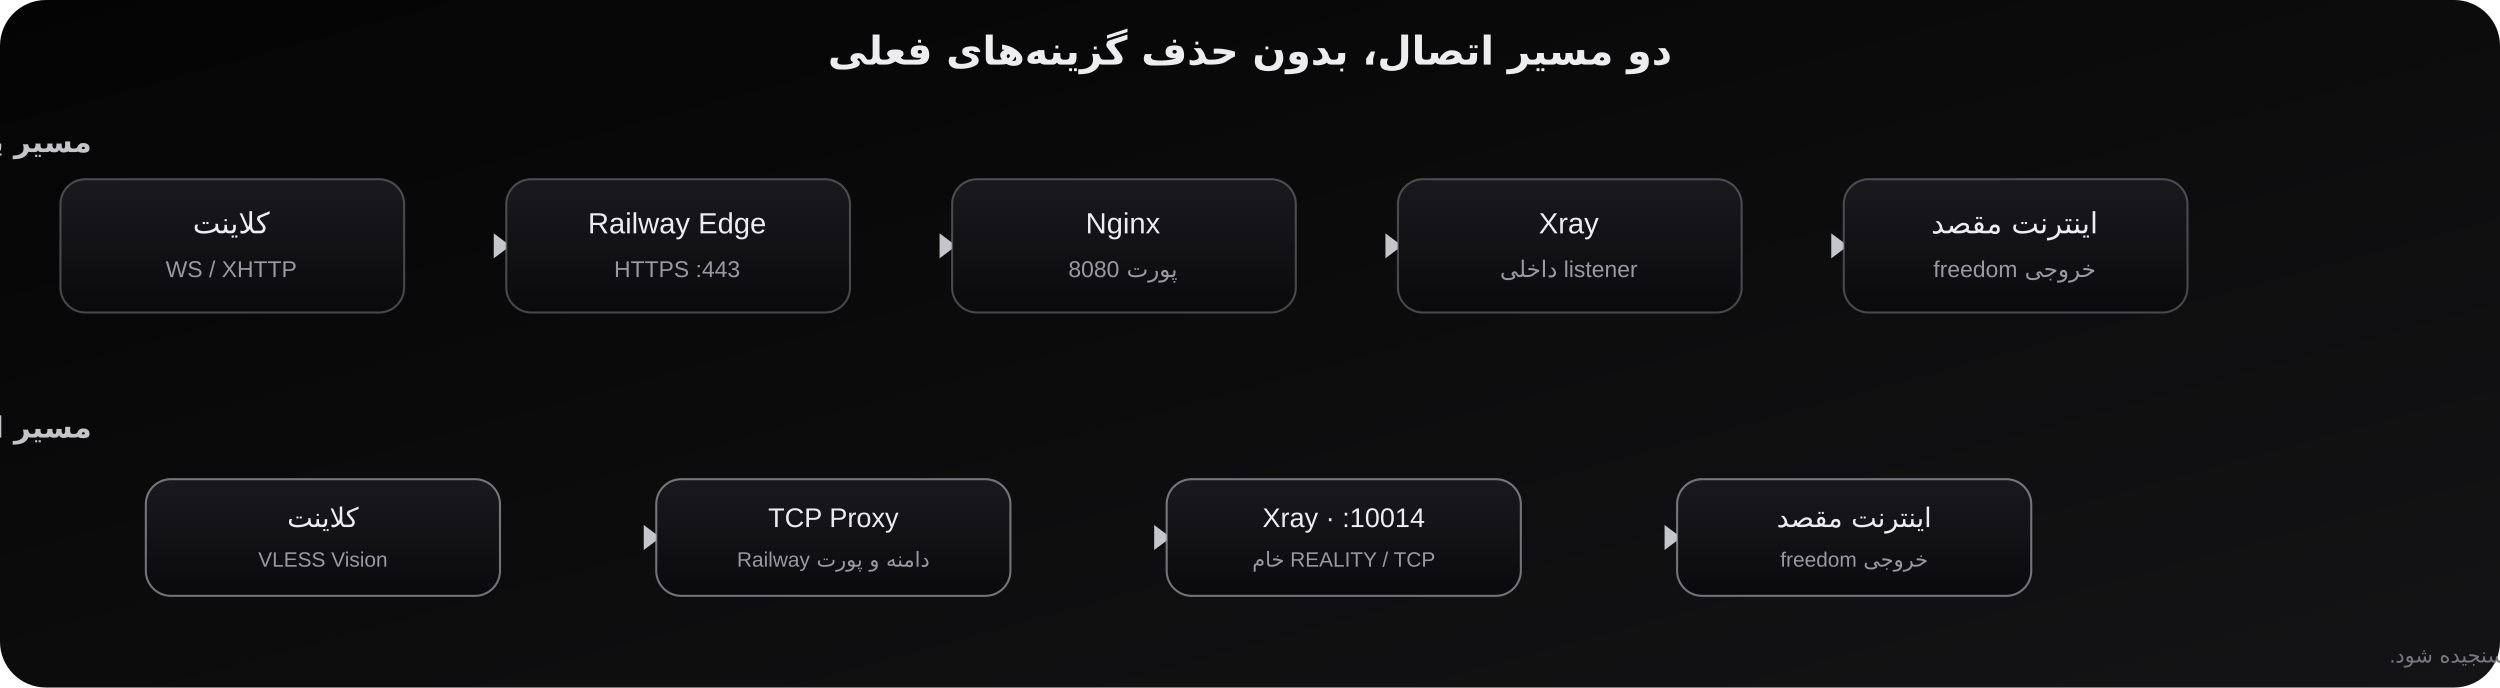
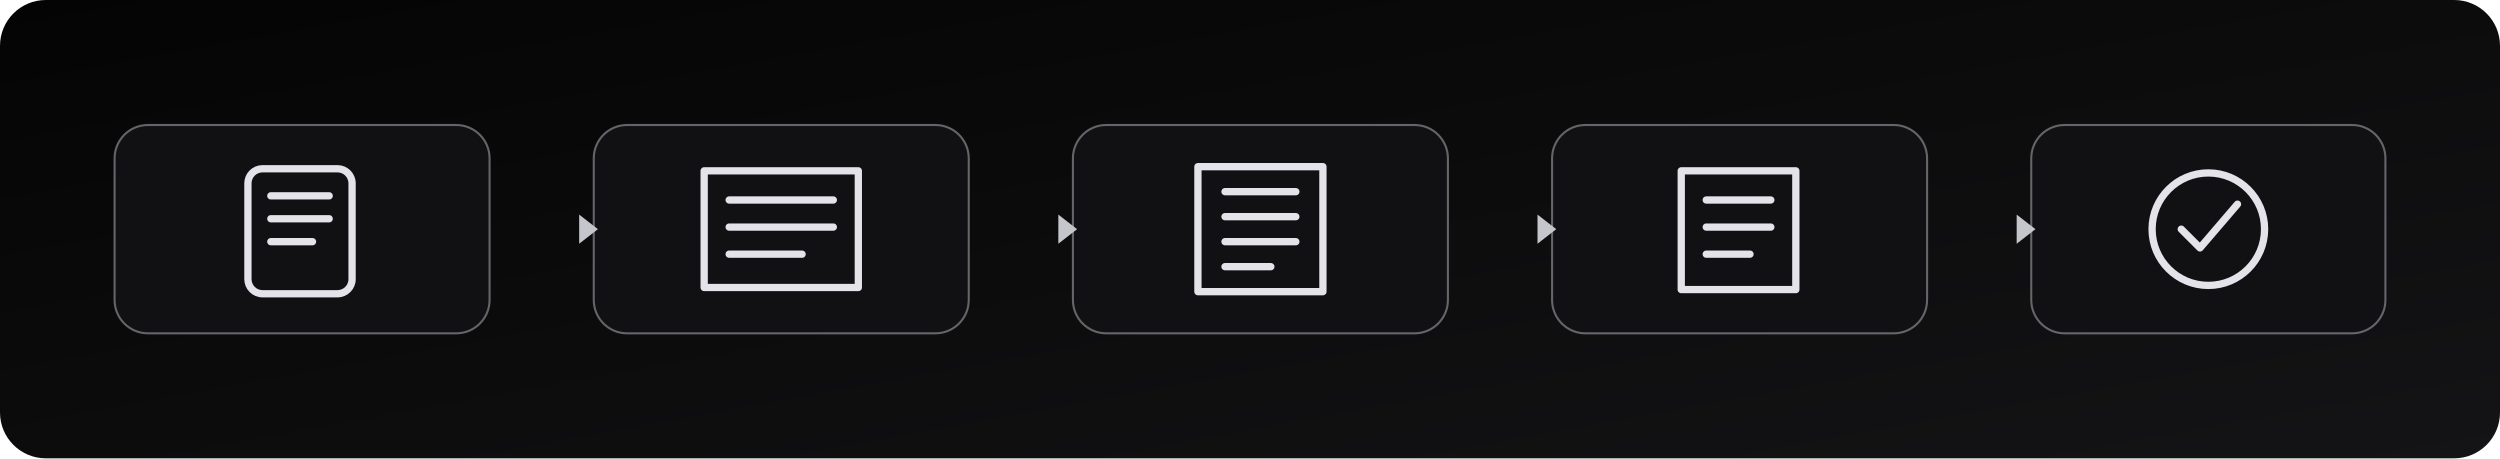
- <svg xmlns="http://www.w3.org/2000/svg" width="1200" height="330" viewBox="0 0 1200 330" role="img" aria-labelledby="title desc">
+ <svg xmlns="http://www.w3.org/2000/svg" width="1200" height="220" viewBox="0 0 1200 220" role="img" aria-label="روند تصویری عبور اتصال">
  <defs>
-     <linearGradient id="bg" x1="0" y1="0" x2="1" y2="1">
+     <linearGradient id="bg" x2="1" y2="1">
      <stop stop-color="#040404" />
      <stop offset="1" stop-color="#141416" />
    </linearGradient>
-     <linearGradient id="edge">
+     <linearGradient id="line">
      <stop stop-color="#777780" stop-opacity=".1" />
-       <stop offset=".5" stop-color="#dedee4" stop-opacity=".7" />
+       <stop offset=".5" stop-color="#dedee4" stop-opacity=".8" />
      <stop offset="1" stop-color="#777780" stop-opacity=".1" />
    </linearGradient>
-     <linearGradient id="node" x1="0" y1="0" x2="0" y2="1">
-       <stop stop-color="#1a1a1e" />
-       <stop offset="1" stop-color="#0a0a0c" />
-     </linearGradient>
  </defs>
-   <rect width="1200" height="330" rx="22" fill="url(#bg)" />
-   <text x="600" y="31" fill="#ededf0" font-family="Vazirmatn,Tahoma,Arial,sans-serif" direction="rtl" unicode-bidi="plaintext" font-size="19" font-weight="700" text-anchor="middle">دو مسیر اتصال، بدون حذف گزینه‌های فعلی</text>
-   <text x="44" y="73" fill="#c4c4ca" font-family="Vazirmatn,Tahoma,Arial,sans-serif" direction="rtl" unicode-bidi="plaintext" font-size="14" font-weight="700">مسیر پیش‌فرض · HTTPS Edge</text>
-   <g stroke="url(#edge)" stroke-width="2" fill="none">
-     <path d="M194 118 H243" />
-     <path d="M408 118 H457" />
-     <path d="M622 118 H671" />
-     <path d="M836 118 H885" />
+   <rect width="1200" height="220" rx="22" fill="url(#bg)" />
+   <g fill="#111113" stroke="#898991" stroke-opacity=".7">
+     <rect x="55" y="60" width="180" height="100" rx="16" />
+     <rect x="285" y="60" width="180" height="100" rx="16" />
+     <rect x="515" y="60" width="180" height="100" rx="16" />
+     <rect x="745" y="60" width="180" height="100" rx="16" />
+     <rect x="975" y="60" width="170" height="100" rx="16" />
+   </g>
+   <g fill="none" stroke="url(#line)" stroke-width="3">
+     <path d="M235 110 H285 M465 110 H515 M695 110 H745 M925 110 H975" />
  </g>
  <g fill="#c5c5cc">
-     <path d="M237 112 l8 6 -8 6z" />
-     <path d="M451 112 l8 6 -8 6z" />
-     <path d="M665 112 l8 6 -8 6z" />
-     <path d="M879 112 l8 6 -8 6z" />
+     <path d="M278 103 l9 7 -9 7z" />
+     <path d="M508 103 l9 7 -9 7z" />
+     <path d="M738 103 l9 7 -9 7z" />
+     <path d="M968 103 l9 7 -9 7z" />
  </g>
-   <g font-family="Vazirmatn,Tahoma,Arial,sans-serif" direction="rtl" unicode-bidi="plaintext" text-anchor="middle">
-     <g>
-       <rect x="29" y="86" width="165" height="64" rx="12" fill="url(#node)" stroke="#85858d" stroke-opacity=".5" />
-       <text x="111" y="112" fill="#ededf0" font-size="14">کلاینت</text>
-       <text x="111" y="133" fill="#9999a1" font-size="11">WS / XHTTP</text>
-     </g>
-     <g>
-       <rect x="243" y="86" width="165" height="64" rx="12" fill="url(#node)" stroke="#85858d" stroke-opacity=".5" />
-       <text x="325" y="112" fill="#ededf0" font-size="14">Railway Edge</text>
-       <text x="325" y="133" fill="#9999a1" font-size="11">HTTPS :443</text>
-     </g>
-     <g>
-       <rect x="457" y="86" width="165" height="64" rx="12" fill="url(#node)" stroke="#85858d" stroke-opacity=".5" />
-       <text x="539" y="112" fill="#ededf0" font-size="14">Nginx</text>
-       <text x="539" y="133" fill="#9999a1" font-size="11">پورت 8080</text>
-     </g>
-     <g>
-       <rect x="671" y="86" width="165" height="64" rx="12" fill="url(#node)" stroke="#85858d" stroke-opacity=".5" />
-       <text x="753" y="112" fill="#ededf0" font-size="14">Xray</text>
-       <text x="753" y="133" fill="#9999a1" font-size="11">listener داخلی</text>
-     </g>
-     <g>
-       <rect x="885" y="86" width="165" height="64" rx="12" fill="url(#node)" stroke="#85858d" stroke-opacity=".5" />
-       <text x="967" y="112" fill="#ededf0" font-size="14">اینترنت مقصد</text>
-       <text x="967" y="133" fill="#9999a1" font-size="11">خروجی freedom</text>
-     </g>
+   <g fill="none" stroke="#e3e3e9" stroke-width="3.5" stroke-linecap="round" stroke-linejoin="round">
+     <rect x="119" y="81" width="50" height="60" rx="7" />
+     <path d="M130 94 H158 M130 105 H158 M130 116 H150" />
+     <path d="M338 82 H412 V138 H338 Z M350 96 H400 M350 109 H400 M350 122 H385" />
+     <path d="M575 80 H635 V140 H575 Z M588 92 H622 M588 104 H622 M588 116 H622 M588 128 H610" />
+     <path d="M807 82 H862 V139 H807 Z M819 96 H850 M819 109 H850 M819 122 H840" />
+     <circle cx="1060" cy="110" r="27" />
+     <path d="M1047 110 l9 9 18 -21" />
  </g>
-   <path d="M44 174 H1156" stroke="url(#edge)" stroke-width="1" />
-   <text x="44" y="210" fill="#c4c4ca" font-family="Vazirmatn,Tahoma,Arial,sans-serif" direction="rtl" unicode-bidi="plaintext" font-size="14" font-weight="700">مسیر اختیاری · TCP Proxy + REALITY/Vision</text>
-   <g stroke="url(#edge)" stroke-width="2" fill="none">
-     <path d="M240 258 H315" />
-     <path d="M485 258 H560" />
-     <path d="M730 258 H805" />
-   </g>
-   <g fill="#c5c5cc">
-     <path d="M309 252 l8 6 -8 6z" />
-     <path d="M554 252 l8 6 -8 6z" />
-     <path d="M799 252 l8 6 -8 6z" />
-   </g>
-   <g font-family="Vazirmatn,Tahoma,Arial,sans-serif" direction="rtl" unicode-bidi="plaintext" text-anchor="middle">
-     <g>
-       <rect x="70" y="230" width="170" height="56" rx="12" fill="url(#node)" stroke="#aaaab2" stroke-opacity=".65" />
-       <text x="155" y="253" fill="#ededf0" font-size="13">کلاینت</text>
-       <text x="155" y="272" fill="#9999a1" font-size="10">VLESS Vision</text>
-     </g>
-     <g>
-       <rect x="315" y="230" width="170" height="56" rx="12" fill="url(#node)" stroke="#aaaab2" stroke-opacity=".65" />
-       <text x="400" y="253" fill="#ededf0" font-size="13">TCP Proxy</text>
-       <text x="400" y="272" fill="#9999a1" font-size="10">دامنه و پورت Railway</text>
-     </g>
-     <g>
-       <rect x="560" y="230" width="170" height="56" rx="12" fill="url(#node)" stroke="#aaaab2" stroke-opacity=".65" />
-       <text x="645" y="253" fill="#ededf0" font-size="13">Xray · :10014</text>
-       <text x="645" y="272" fill="#9999a1" font-size="10">REALITY / TCP خام</text>
-     </g>
-     <g>
-       <rect x="805" y="230" width="170" height="56" rx="12" fill="url(#node)" stroke="#aaaab2" stroke-opacity=".65" />
-       <text x="890" y="253" fill="#ededf0" font-size="13">اینترنت مقصد</text>
-       <text x="890" y="272" fill="#9999a1" font-size="10">خروجی freedom</text>
-     </g>
-   </g>
-   <text x="1147" y="318" text-anchor="end" fill="#777780" font-family="Vazirmatn,Tahoma,Arial,sans-serif" direction="rtl" unicode-bidi="plaintext" font-size="10">مسیر مستقیم تنها پس از ساخت TCP Proxy فعال می‌شود؛ نتیجهٔ سرعت باید روی شبکهٔ واقعی سنجیده شود.</text>
</svg>
